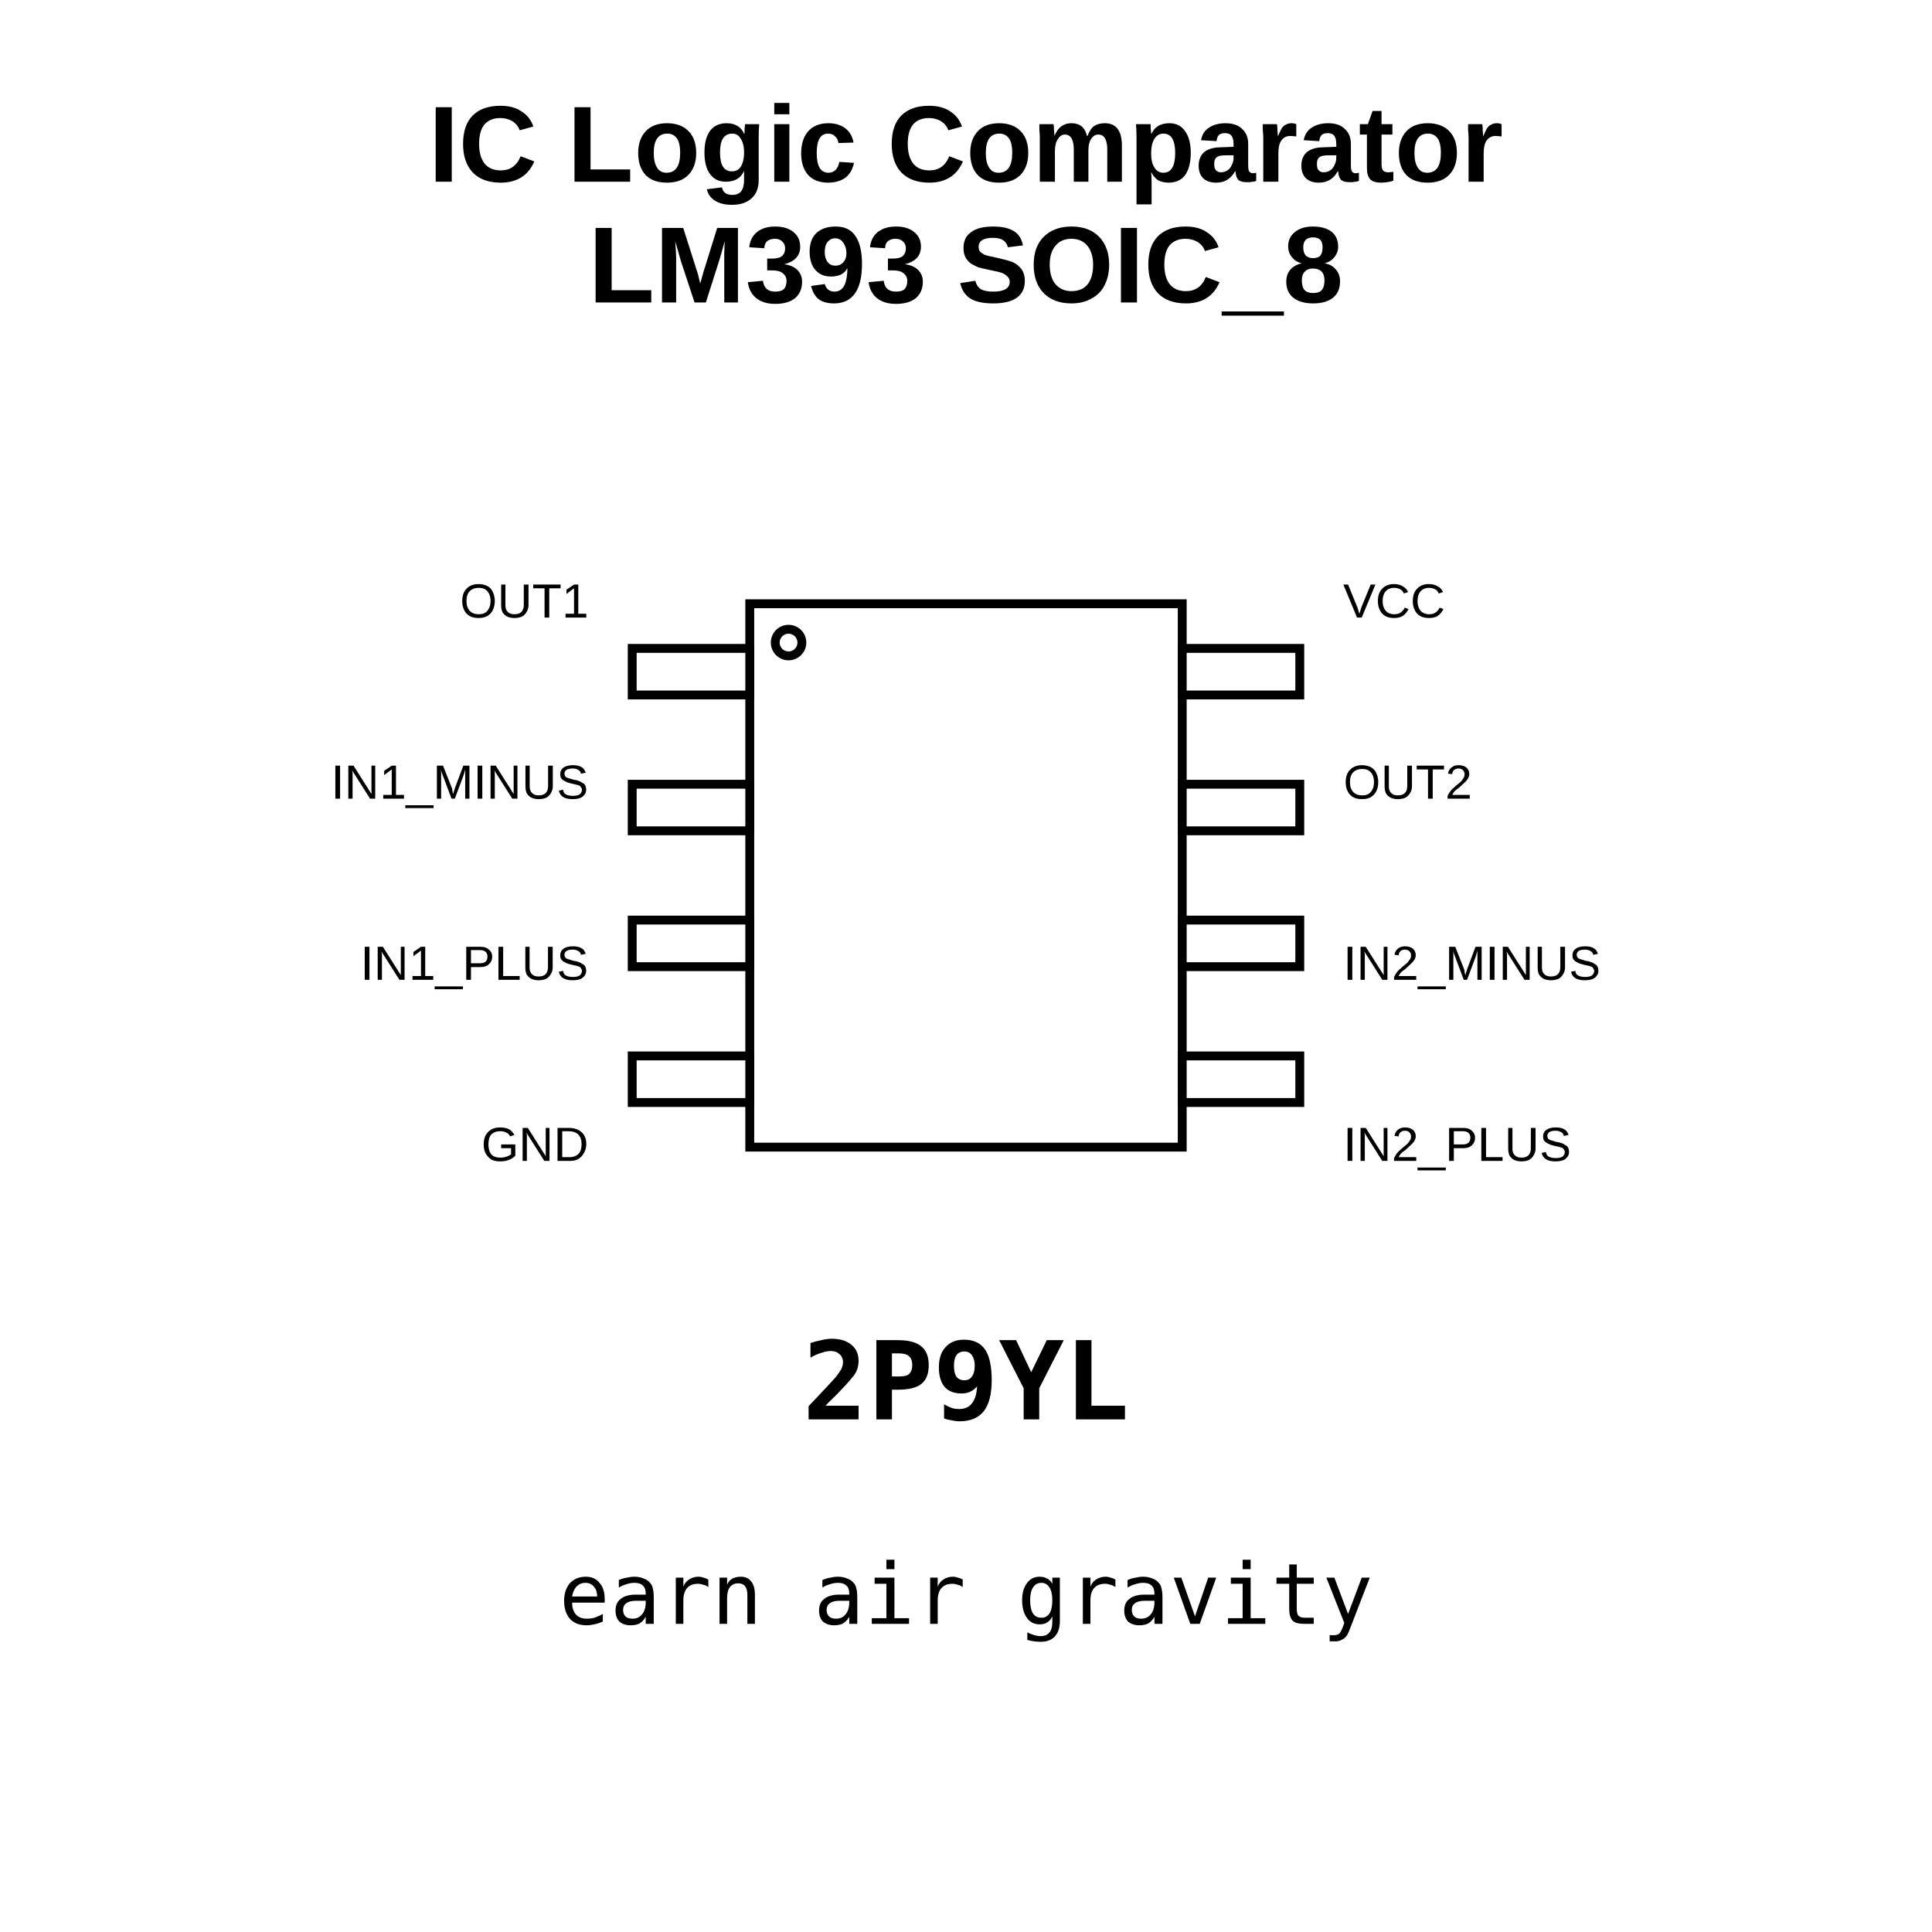
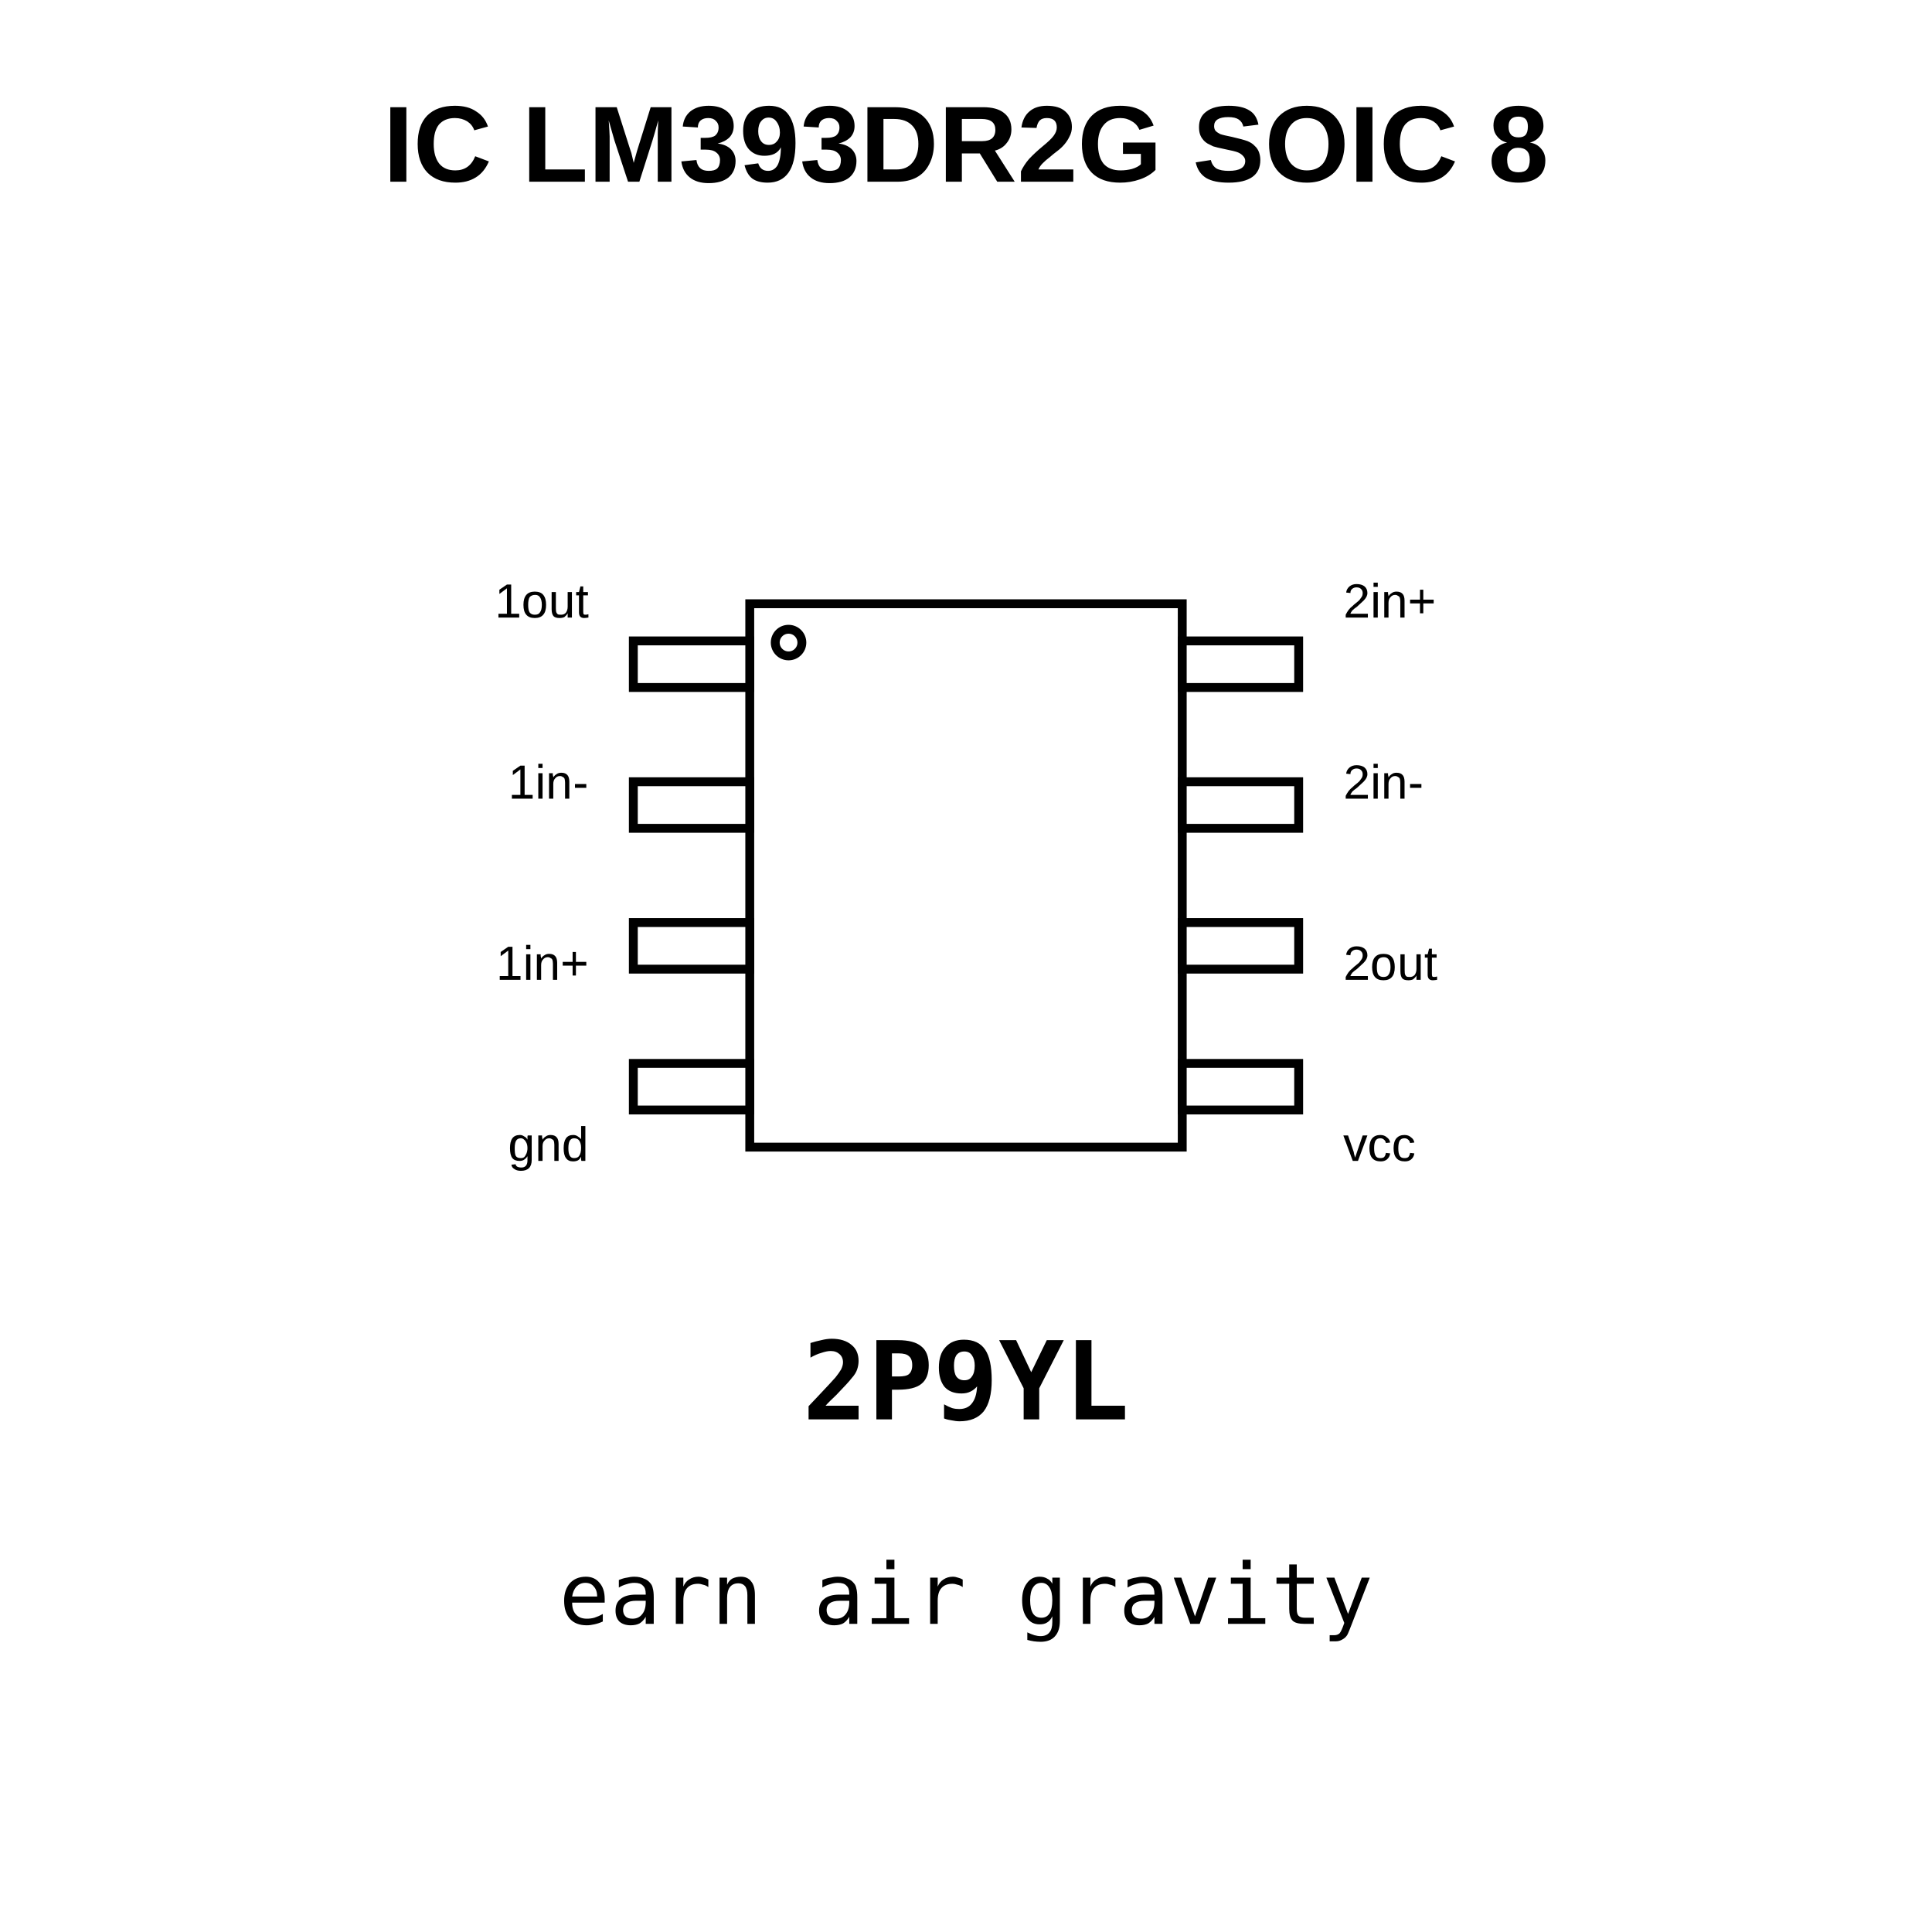
<svg xmlns="http://www.w3.org/2000/svg" width="64mm" height="64mm" viewBox="0 0 64 64">
  <rect x="0" y="0" width="64" height="64" fill="#FFFFFF" stroke="none" />
-   <text x="32" y="5" font-family="Arial, sans-serif" font-size="3.6" font-weight="bold" text-anchor="middle" dominant-baseline="middle" fill="#000000">IC Logic Comparator</text>
-   <text x="32" y="9" font-family="Arial, sans-serif" font-size="3.6" font-weight="bold" text-anchor="middle" dominant-baseline="middle" fill="#000000">LM393 SOIC_8</text>
+   <text x="32" y="5" font-family="Arial, sans-serif" font-size="3.6" font-weight="bold" text-anchor="middle" dominant-baseline="middle" fill="#000000">IC LM393DR2G SOIC 8</text>
  <rect x="24.837" y="20" width="14.326" height="18" fill="#FFFFFF" stroke="#000000" stroke-width="0.294" />
-   <rect x="20.943" y="21.479" width="3.894" height="1.543" fill="#FFFFFF" stroke="#000000" stroke-width="0.294" />
-   <rect x="39.163" y="21.479" width="3.894" height="1.543" fill="#FFFFFF" stroke="#000000" stroke-width="0.294" />
-   <rect x="20.943" y="25.979" width="3.894" height="1.543" fill="#FFFFFF" stroke="#000000" stroke-width="0.294" />
-   <rect x="39.163" y="25.979" width="3.894" height="1.543" fill="#FFFFFF" stroke="#000000" stroke-width="0.294" />
-   <rect x="20.943" y="30.479" width="3.894" height="1.543" fill="#FFFFFF" stroke="#000000" stroke-width="0.294" />
-   <rect x="39.163" y="30.479" width="3.894" height="1.543" fill="#FFFFFF" stroke="#000000" stroke-width="0.294" />
-   <rect x="20.943" y="34.979" width="3.894" height="1.543" fill="#FFFFFF" stroke="#000000" stroke-width="0.294" />
-   <rect x="39.163" y="34.979" width="3.894" height="1.543" fill="#FFFFFF" stroke="#000000" stroke-width="0.294" />
+   <rect x="20.98" y="21.231" width="3.857" height="1.543" fill="#FFFFFF" stroke="#000000" stroke-width="0.294" class="pad" />
+   <rect x="20.98" y="25.896" width="3.857" height="1.543" fill="#FFFFFF" stroke="#000000" stroke-width="0.294" class="pad" />
+   <rect x="20.98" y="30.561" width="3.857" height="1.543" fill="#FFFFFF" stroke="#000000" stroke-width="0.294" class="pad" />
+   <rect x="20.98" y="35.227" width="3.857" height="1.543" fill="#FFFFFF" stroke="#000000" stroke-width="0.294" class="pad" />
+   <rect x="39.163" y="35.227" width="3.857" height="1.543" fill="#FFFFFF" stroke="#000000" stroke-width="0.294" class="pad" />
+   <rect x="39.163" y="30.561" width="3.857" height="1.543" fill="#FFFFFF" stroke="#000000" stroke-width="0.294" class="pad" />
+   <rect x="39.163" y="25.896" width="3.857" height="1.543" fill="#FFFFFF" stroke="#000000" stroke-width="0.294" class="pad" />
+   <rect x="39.163" y="21.231" width="3.857" height="1.543" fill="#FFFFFF" stroke="#000000" stroke-width="0.294" class="pad" />
  <circle cx="26.122" cy="21.286" r="0.441" fill="#FFFFFF" stroke="#000000" stroke-width="0.294" />
-   <text x="19.5" y="20" font-family="Arial, sans-serif" font-size="1.6" text-anchor="end" dominant-baseline="middle" fill="#000000">OUT1</text>
-   <text x="19.5" y="26" font-family="Arial, sans-serif" font-size="1.6" text-anchor="end" dominant-baseline="middle" fill="#000000">IN1_MINUS</text>
-   <text x="19.5" y="32" font-family="Arial, sans-serif" font-size="1.6" text-anchor="end" dominant-baseline="middle" fill="#000000">IN1_PLUS</text>
-   <text x="19.5" y="38" font-family="Arial, sans-serif" font-size="1.6" text-anchor="end" dominant-baseline="middle" fill="#000000">GND</text>
-   <text x="44.5" y="20" font-family="Arial, sans-serif" font-size="1.6" text-anchor="start" dominant-baseline="middle" fill="#000000">VCC</text>
-   <text x="44.5" y="26" font-family="Arial, sans-serif" font-size="1.6" text-anchor="start" dominant-baseline="middle" fill="#000000">OUT2</text>
-   <text x="44.5" y="32" font-family="Arial, sans-serif" font-size="1.6" text-anchor="start" dominant-baseline="middle" fill="#000000">IN2_MINUS</text>
-   <text x="44.5" y="38" font-family="Arial, sans-serif" font-size="1.6" text-anchor="start" dominant-baseline="middle" fill="#000000">IN2_PLUS</text>
+   <text x="19.5" y="20" font-family="Arial, sans-serif" font-size="1.6" text-anchor="end" dominant-baseline="middle" fill="#000000">1out</text>
+   <text x="19.5" y="26" font-family="Arial, sans-serif" font-size="1.6" text-anchor="end" dominant-baseline="middle" fill="#000000">1in-</text>
+   <text x="19.5" y="32" font-family="Arial, sans-serif" font-size="1.6" text-anchor="end" dominant-baseline="middle" fill="#000000">1in+</text>
+   <text x="19.5" y="38" font-family="Arial, sans-serif" font-size="1.6" text-anchor="end" dominant-baseline="middle" fill="#000000">gnd</text>
+   <text x="44.5" y="20" font-family="Arial, sans-serif" font-size="1.6" text-anchor="start" dominant-baseline="middle" fill="#000000">2in+</text>
+   <text x="44.5" y="26" font-family="Arial, sans-serif" font-size="1.6" text-anchor="start" dominant-baseline="middle" fill="#000000">2in-</text>
+   <text x="44.5" y="32" font-family="Arial, sans-serif" font-size="1.6" text-anchor="start" dominant-baseline="middle" fill="#000000">2out</text>
+   <text x="44.5" y="38" font-family="Arial, sans-serif" font-size="1.6" text-anchor="start" dominant-baseline="middle" fill="#000000">vcc</text>
  <text x="32" y="46" font-family="Consolas, monospace" font-size="3.6" font-weight="bold" text-anchor="middle" dominant-baseline="middle" fill="#000000">2P9YL</text>
  <text x="32" y="53" font-family="Consolas, monospace" font-size="2.8" text-anchor="middle" dominant-baseline="middle" fill="#000000">earn air gravity</text>
</svg>
